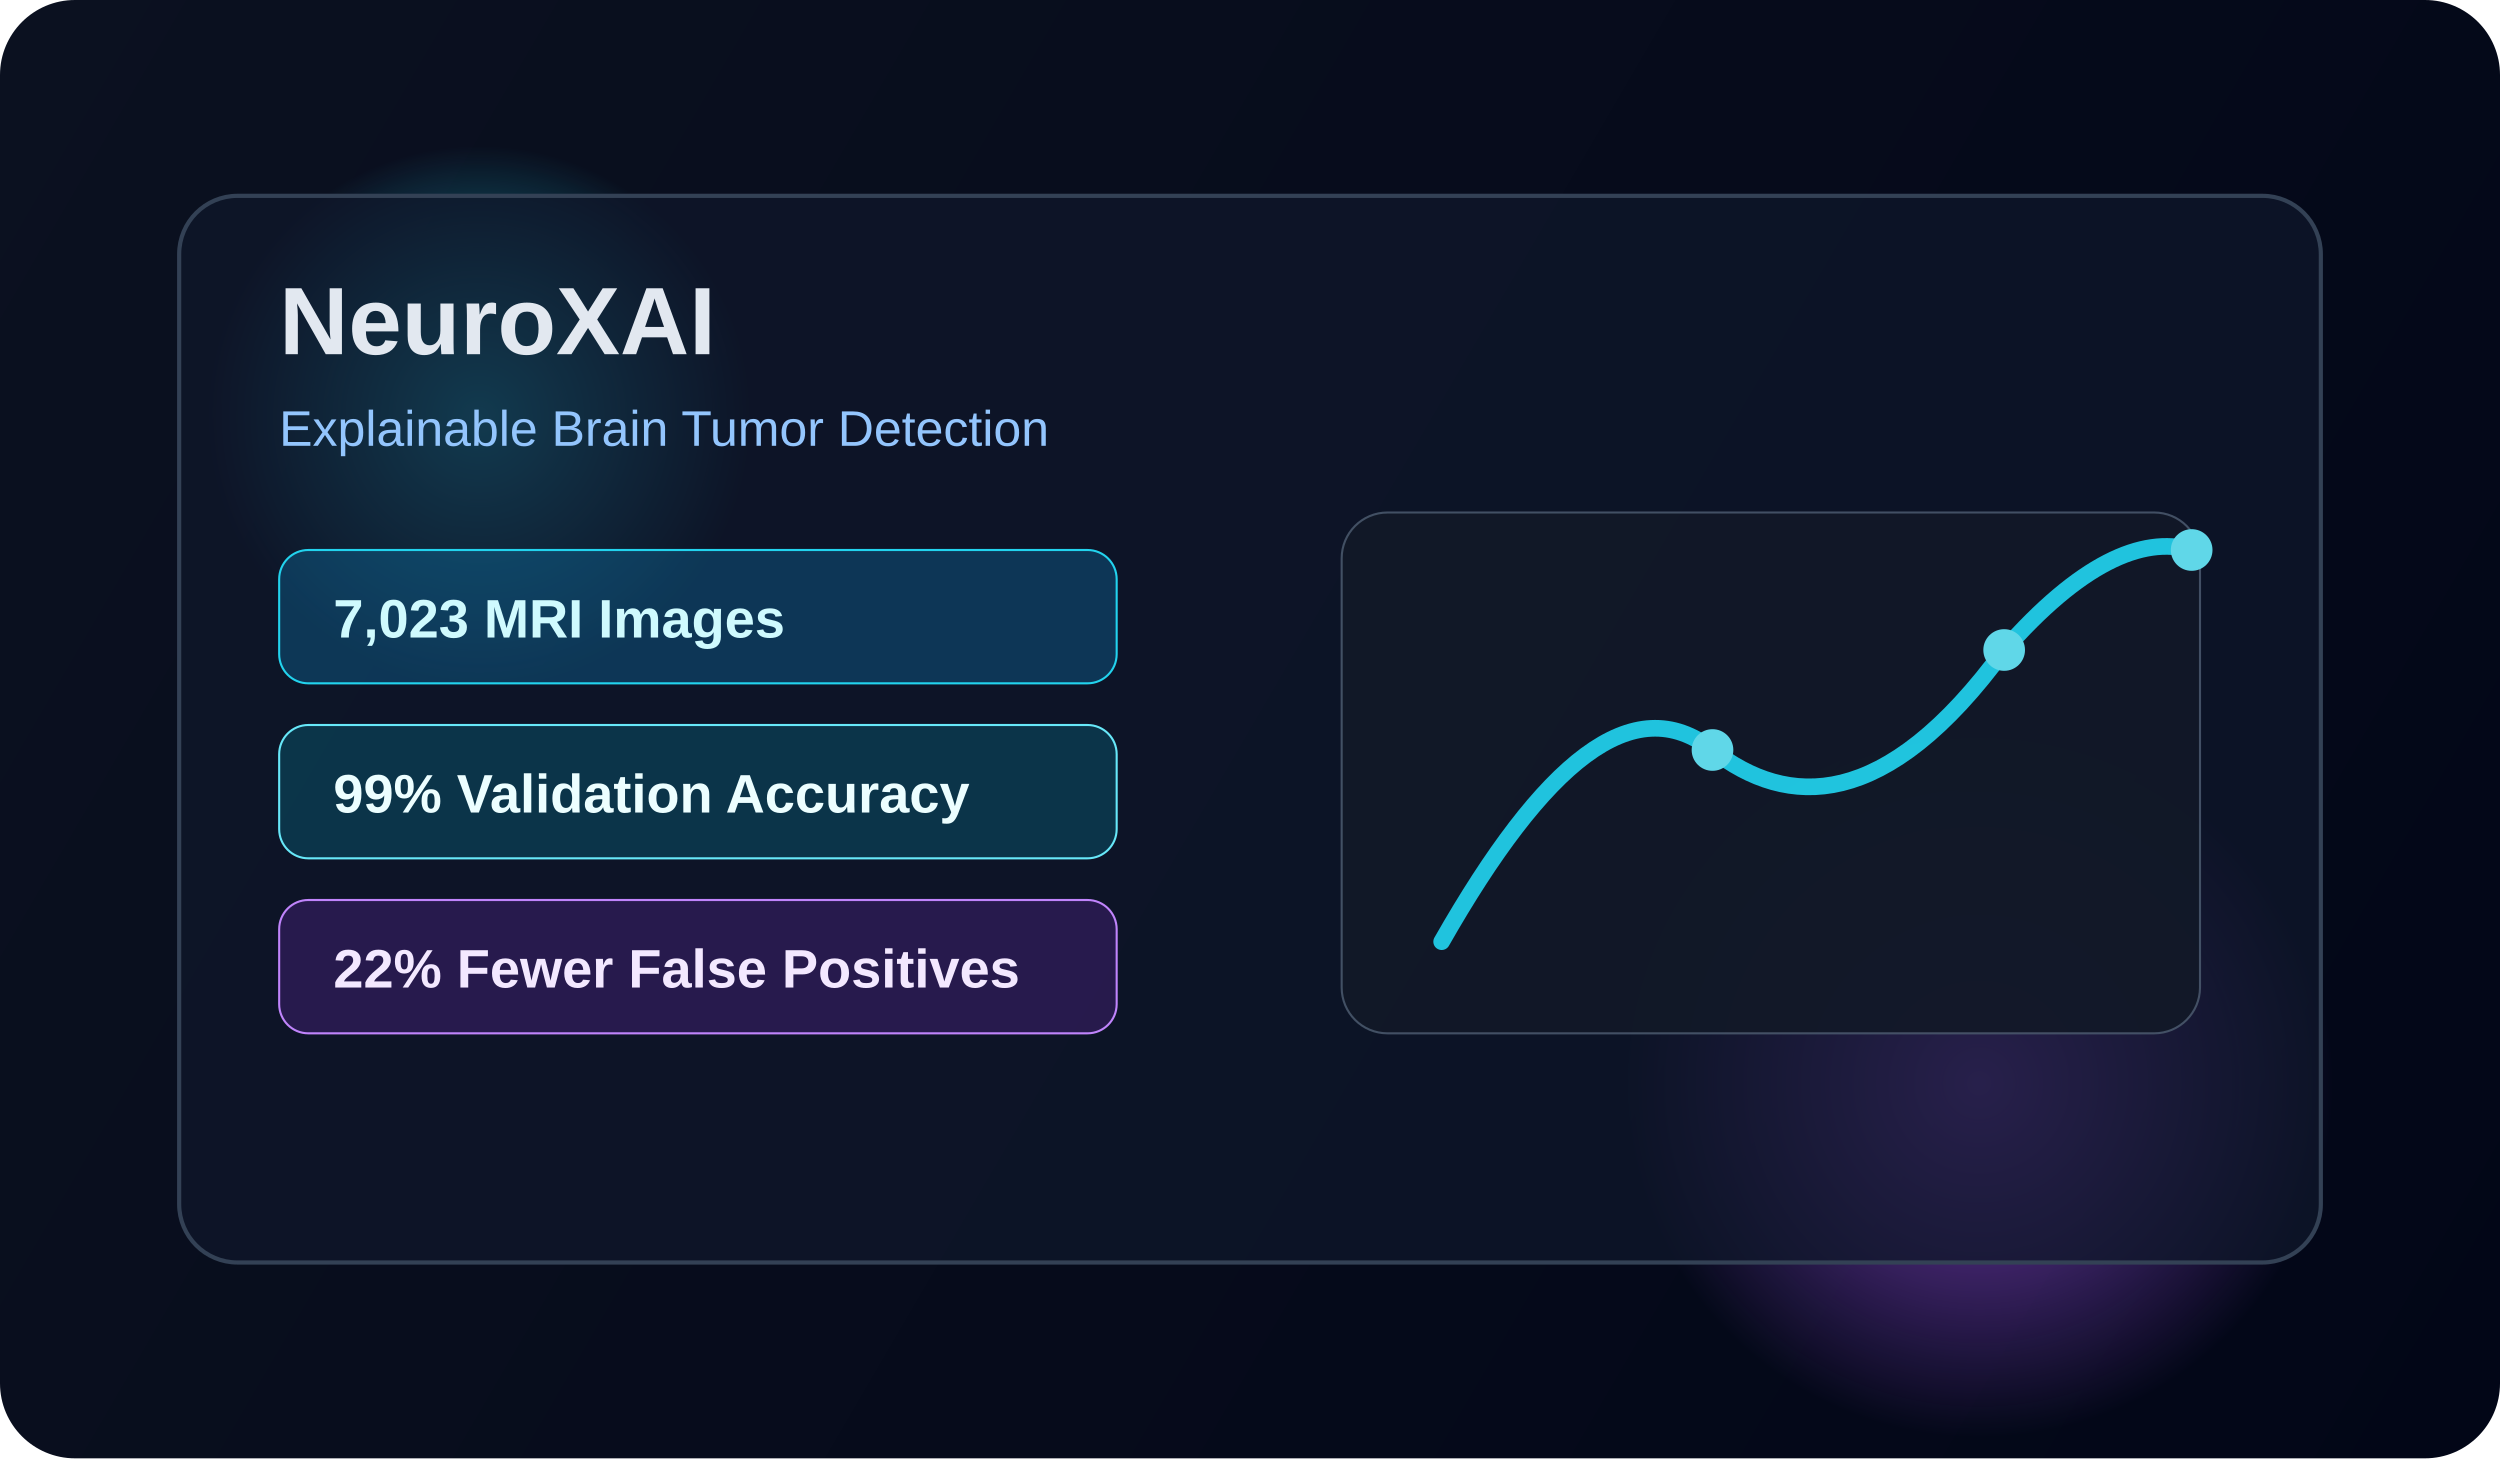
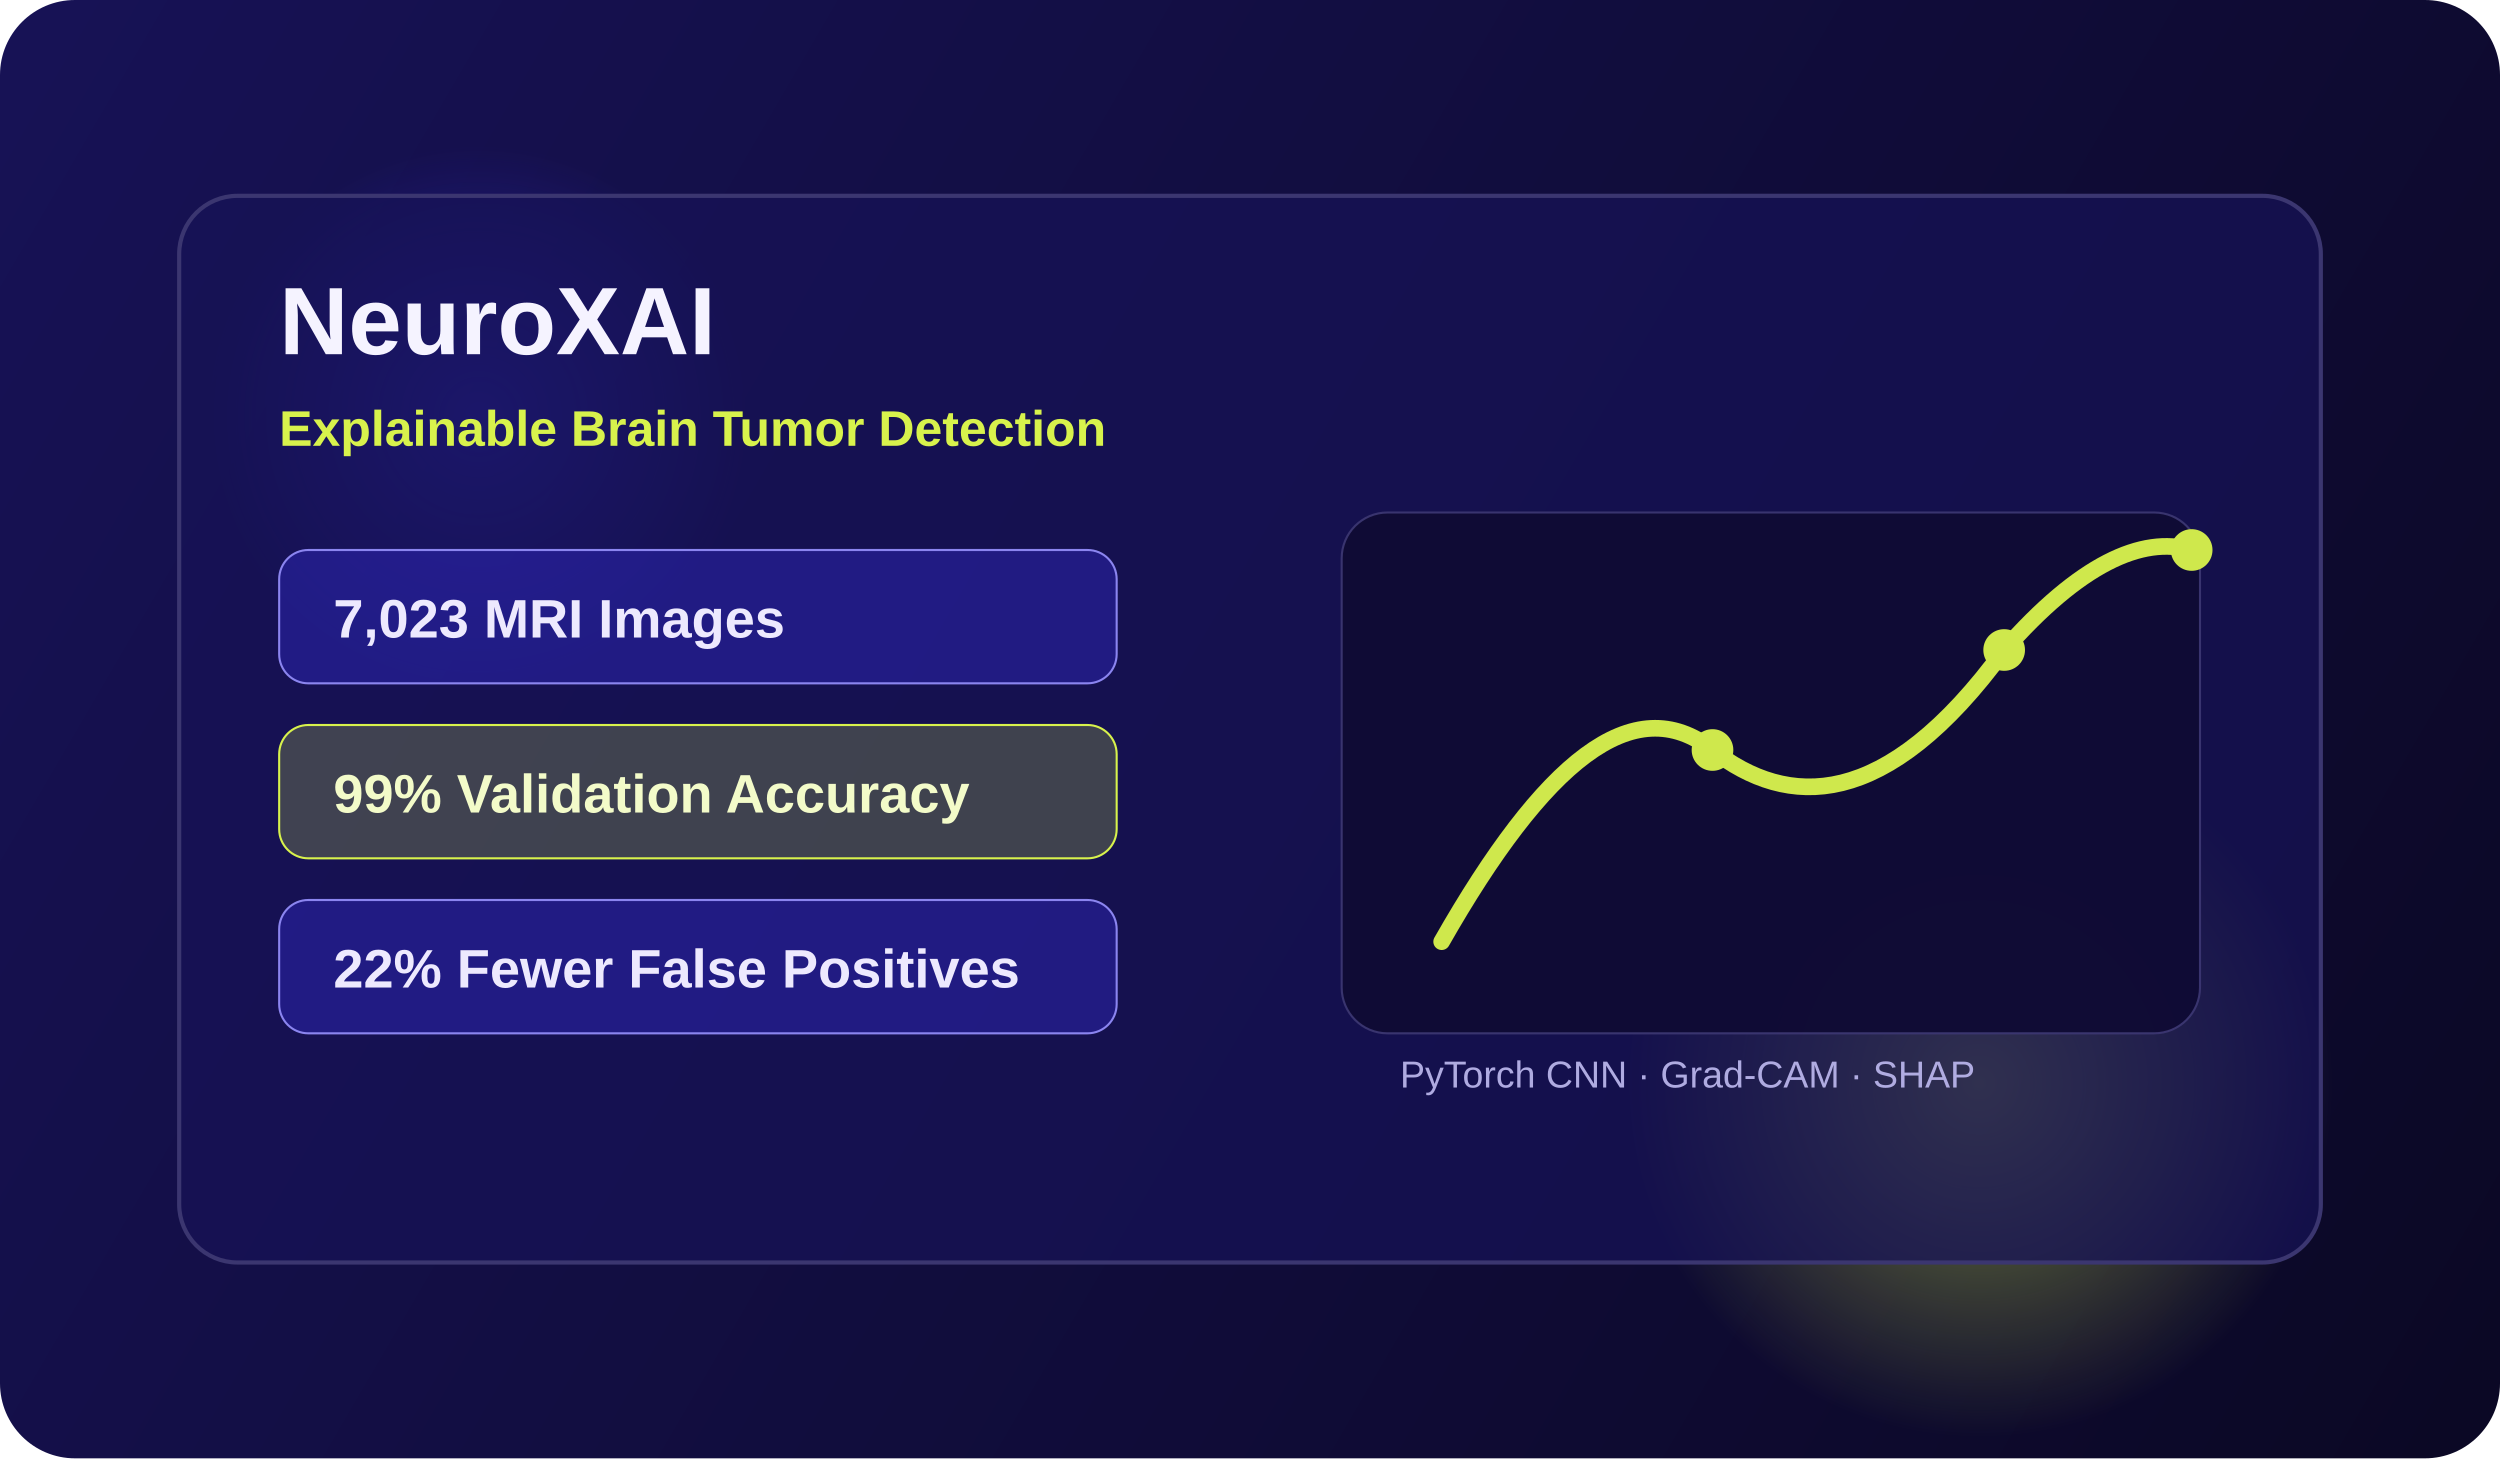
<svg xmlns="http://www.w3.org/2000/svg" width="1200" height="700" viewBox="0 0 1200 700" fill="none">
  <rect width="1200" height="700" rx="36" fill="url(#bg)" />
-   <circle cx="230" cy="200" r="130" fill="url(#glow1)" fill-opacity="0.8" />
-   <circle cx="950" cy="520" r="170" fill="url(#glow2)" fill-opacity="0.7" />
-   <rect x="86" y="94" width="1028" height="512" rx="28" fill="#0F172A" fill-opacity="0.76" stroke="#334155" stroke-width="2" />
-   <text x="134" y="170" fill="#E2E8F0" font-family="Arial, Helvetica, sans-serif" font-size="46" font-weight="700">
+   <circle cx="230" cy="200" r="130" fill="url(#glow1)" fill-opacity="0.55" />
+   <circle cx="950" cy="520" r="170" fill="url(#glow2)" fill-opacity="0.5" />
+   <rect x="86" y="94" width="1028" height="512" rx="28" fill="#171256" fill-opacity="0.72" stroke="#3B3670" stroke-width="2" />
+   <text x="134" y="170" fill="#F5F3FF" font-family="Arial, Helvetica, sans-serif" font-size="46" font-weight="700">
    NeuroXAI
  </text>
-   <text x="134" y="214" fill="#93C5FD" font-family="Arial, Helvetica, sans-serif" font-size="24">
+   <text x="134" y="214" fill="#D8F24C" font-family="Arial, Helvetica, sans-serif" font-size="24" font-weight="600">
    Explainable Brain Tumor Detection
  </text>
-   <rect x="134" y="264" width="402" height="64" rx="14" fill="#0EA5E9" fill-opacity="0.24" stroke="#22D3EE" />
-   <text x="160" y="306" fill="#CFFAFE" font-family="Arial, Helvetica, sans-serif" font-size="26" font-weight="700">
+   <rect x="134" y="264" width="402" height="64" rx="14" fill="#372FE0" fill-opacity="0.35" stroke="#8B85F0" />
+   <text x="160" y="306" fill="#EDE9FE" font-family="Arial, Helvetica, sans-serif" font-size="26" font-weight="700">
    7,023 MRI Images
  </text>
-   <rect x="134" y="348" width="402" height="64" rx="14" fill="#06B6D4" fill-opacity="0.2" stroke="#67E8F9" />
-   <text x="160" y="390" fill="#ECFEFF" font-family="Arial, Helvetica, sans-serif" font-size="26" font-weight="700">
+   <rect x="134" y="348" width="402" height="64" rx="14" fill="#D8F24C" fill-opacity="0.22" stroke="#D8F24C" />
+   <text x="160" y="390" fill="#F3FBC9" font-family="Arial, Helvetica, sans-serif" font-size="26" font-weight="700">
    99% Validation Accuracy
  </text>
-   <rect x="134" y="432" width="402" height="64" rx="14" fill="#9333EA" fill-opacity="0.2" stroke="#C084FC" />
-   <text x="160" y="474" fill="#F3E8FF" font-family="Arial, Helvetica, sans-serif" font-size="26" font-weight="700">
+   <rect x="134" y="432" width="402" height="64" rx="14" fill="#372FE0" fill-opacity="0.35" stroke="#8B85F0" />
+   <text x="160" y="474" fill="#EDE9FE" font-family="Arial, Helvetica, sans-serif" font-size="26" font-weight="700">
    22% Fewer False Positives
  </text>
-   <g opacity="0.92">
-     <rect x="644" y="246" width="412" height="250" rx="22" fill="#111827" stroke="#475569" />
-     <path d="M692 452C741 366 784 330 822 360C858 388 905 390 962 312C998 271 1028 257 1052 264" stroke="#22D3EE" stroke-width="8" stroke-linecap="round" />
-     <circle cx="822" cy="360" r="10" fill="#67E8F9" />
-     <circle cx="962" cy="312" r="10" fill="#67E8F9" />
-     <circle cx="1052" cy="264" r="10" fill="#67E8F9" />
+   <g opacity="0.95">
+     <rect x="644" y="246" width="412" height="250" rx="22" fill="#0F0B33" stroke="#3B3670" />
+     <path d="M692 452C741 366 784 330 822 360C858 388 905 390 962 312C998 271 1028 257 1052 264" stroke="#D8F24C" stroke-width="8" stroke-linecap="round" />
+     <circle cx="822" cy="360" r="10" fill="#D8F24C" />
+     <circle cx="962" cy="312" r="10" fill="#D8F24C" />
+     <circle cx="1052" cy="264" r="10" fill="#D8F24C" />
+     <text x="672" y="522" fill="#B7B2E8" font-family="Arial, Helvetica, sans-serif" font-size="18">
+       PyTorch CNN · Grad-CAM · SHAP
+     </text>
  </g>
  <defs>
    <linearGradient id="bg" x1="0" y1="0" x2="1200" y2="700" gradientUnits="userSpaceOnUse">
-       <stop stop-color="#0B1120" />
-       <stop offset="1" stop-color="#020617" />
+       <stop stop-color="#171256" />
+       <stop offset="1" stop-color="#0B0824" />
    </linearGradient>
    <radialGradient id="glow1" cx="0" cy="0" r="1" gradientUnits="userSpaceOnUse" gradientTransform="translate(230 200) rotate(90) scale(130)">
-       <stop stop-color="#22D3EE" />
-       <stop offset="1" stop-color="#22D3EE" stop-opacity="0" />
+       <stop stop-color="#372FE0" />
+       <stop offset="1" stop-color="#372FE0" stop-opacity="0" />
    </radialGradient>
    <radialGradient id="glow2" cx="0" cy="0" r="1" gradientUnits="userSpaceOnUse" gradientTransform="translate(950 520) rotate(90) scale(170)">
-       <stop stop-color="#A855F7" />
-       <stop offset="1" stop-color="#A855F7" stop-opacity="0" />
+       <stop stop-color="#D8F24C" />
+       <stop offset="1" stop-color="#D8F24C" stop-opacity="0" />
    </radialGradient>
  </defs>
</svg>
